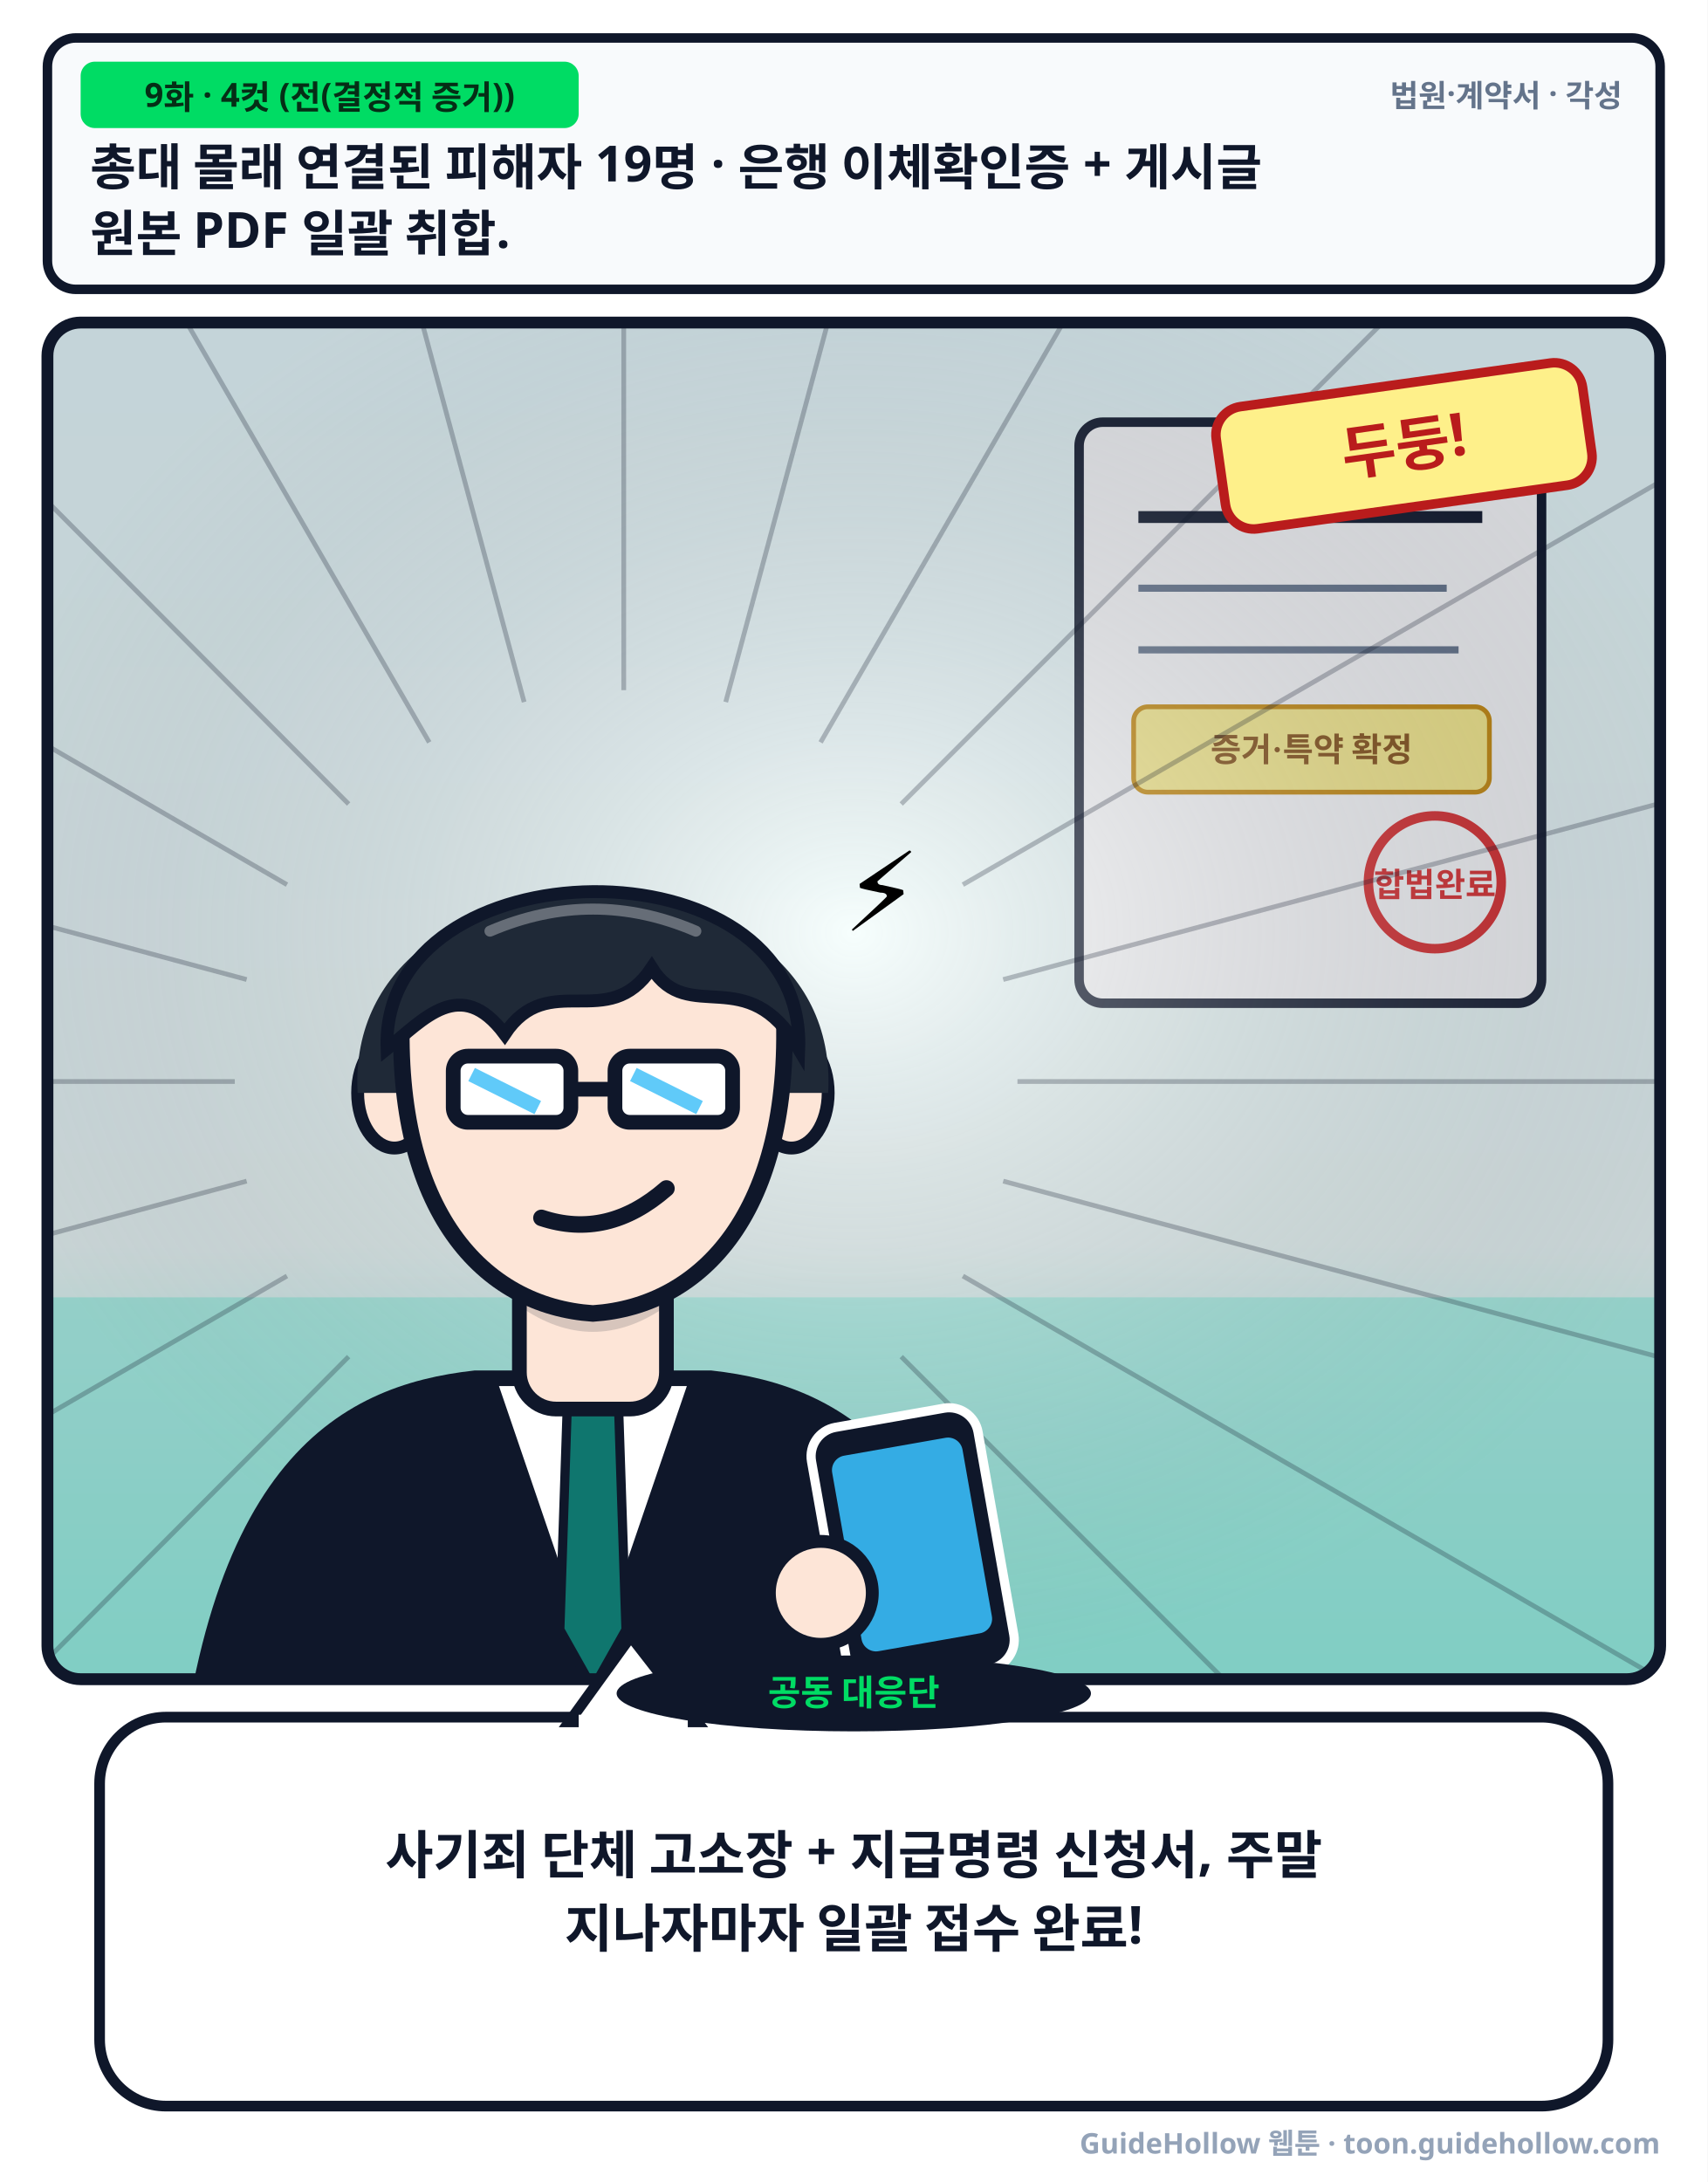
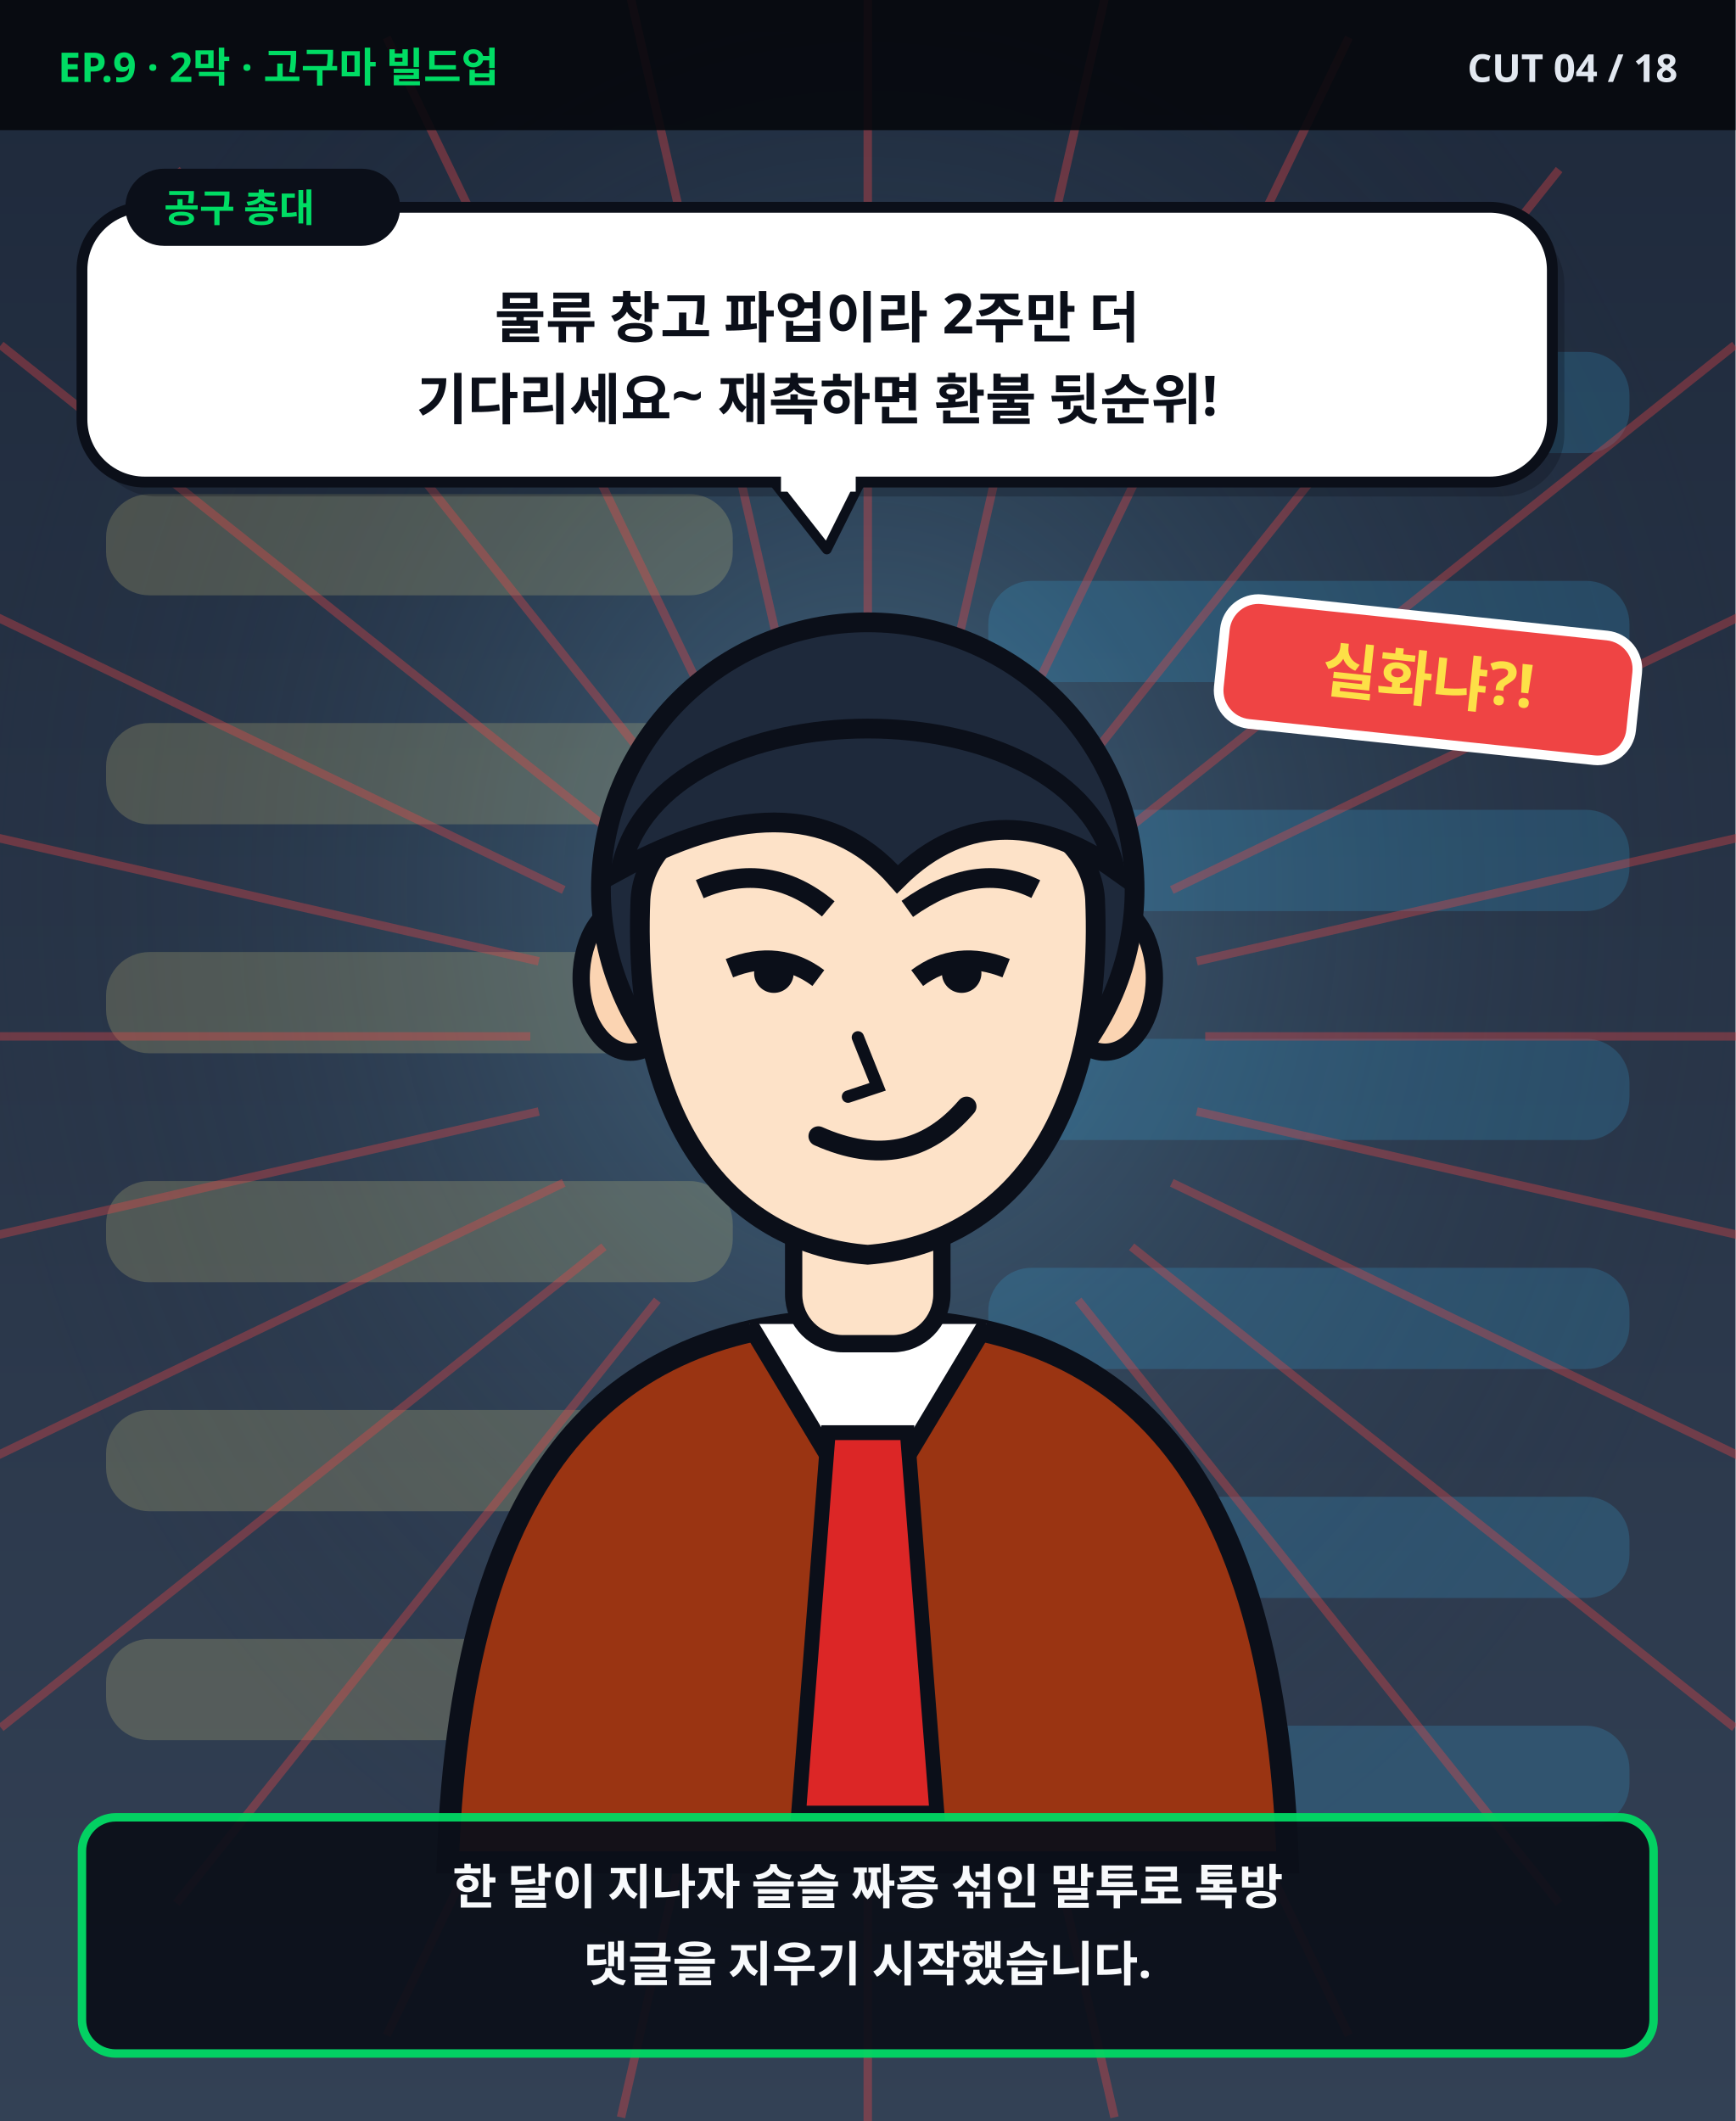
- <svg xmlns="http://www.w3.org/2000/svg" viewBox="0 0 720 920" width="720" height="920" role="img" aria-label="9화 · 4컷 (전(결정적 증거)) - 사기죄 단체 고소장 + 지급명령 신청서, 주말 지나자마자 일괄 접수 완료!">
-   <rect x="0" y="0" width="720" height="920" fill="#ffffff" />
-   <rect x="20" y="16" width="680" height="106" rx="12" fill="#f8fafc" stroke="#0f172a" stroke-width="4" />
-   <rect x="34" y="26" width="210" height="28" rx="6" fill="#00dc64" />
-   <text x="139" y="45" text-anchor="middle" font-size="14" font-weight="900" fill="#052e16" font-family="Noto Sans KR, sans-serif">9화 · 4컷 (전(결정적 증거))</text>
-   <text x="684" y="45" text-anchor="end" font-size="13" font-weight="800" fill="#64748b" font-family="Noto Sans KR, sans-serif">법원·계약서 · 각성</text>
-   <text x="38" y="78" font-size="21" font-weight="800" fill="#0f172a" font-family="Noto Sans KR, Apple SD Gothic Neo, sans-serif">총대 몰래 연결된 피해자 19명 · 은행 이체확인증 + 게시글</text>
-   <text x="38" y="106" font-size="21" font-weight="800" fill="#0f172a" font-family="Noto Sans KR, Apple SD Gothic Neo, sans-serif">원본 PDF 일괄 취합.</text>
+ <svg xmlns="http://www.w3.org/2000/svg" viewBox="0 0 720 880" width="720" height="880" role="img" aria-label="공구 대금 4천만 원 들고 잠수 탄 카페 총대, 피해자 19명이 조용히 묶어낸 '이 서류'에 이자까지 토해낸 사연 4컷">
+   <defs>
+     <linearGradient id="bg-messenger" x1="0" y1="0" x2="0" y2="1">
+       <stop offset="0%" stop-color="#1e293b" />
+       <stop offset="100%" stop-color="#334155" />
+     </linearGradient>
+     <radialGradient id="glow-messenger" cx="50%" cy="42%" r="52%">
+       <stop offset="0%" stop-color="#7dd3fc" stop-opacity="0.34" />
+       <stop offset="100%" stop-color="#1e293b" stop-opacity="0" />
+     </radialGradient>
+   </defs>
+   <rect width="720" height="880" fill="url(#bg-messenger)" />
+   <rect width="720" height="880" fill="url(#glow-messenger)" />
+   <rect x="44" y="110" width="260" height="42" rx="18" fill="#fef08a" opacity="0.18" />
+   <rect x="410" y="146" width="266" height="42" rx="18" fill="#38bdf8" opacity="0.18" />
+   <rect x="44" y="205" width="260" height="42" rx="18" fill="#fef08a" opacity="0.18" />
+   <rect x="410" y="241" width="266" height="42" rx="18" fill="#38bdf8" opacity="0.18" />
+   <rect x="44" y="300" width="260" height="42" rx="18" fill="#fef08a" opacity="0.18" />
+   <rect x="410" y="336" width="266" height="42" rx="18" fill="#38bdf8" opacity="0.18" />
+   <rect x="44" y="395" width="260" height="42" rx="18" fill="#fef08a" opacity="0.18" />
+   <rect x="410" y="431" width="266" height="42" rx="18" fill="#38bdf8" opacity="0.18" />
+   <rect x="44" y="490" width="260" height="42" rx="18" fill="#fef08a" opacity="0.18" />
+   <rect x="410" y="526" width="266" height="42" rx="18" fill="#38bdf8" opacity="0.18" />
+   <rect x="44" y="585" width="260" height="42" rx="18" fill="#fef08a" opacity="0.18" />
+   <rect x="410" y="621" width="266" height="42" rx="18" fill="#38bdf8" opacity="0.18" />
+   <rect x="44" y="680" width="260" height="42" rx="18" fill="#fef08a" opacity="0.18" />
+   <rect x="410" y="716" width="266" height="42" rx="18" fill="#38bdf8" opacity="0.18" />
+   <line x1="500" y1="430" x2="820" y2="430" stroke="#ef4444" stroke-width="3.5" opacity="0.35" transform="rotate(0.0 360 430)" />
+   <line x1="500" y1="430" x2="820" y2="430" stroke="#ef4444" stroke-width="3.5" opacity="0.35" transform="rotate(12.85714 360 430)" />
+   <line x1="500" y1="430" x2="820" y2="430" stroke="#ef4444" stroke-width="3.5" opacity="0.35" transform="rotate(25.71429 360 430)" />
+   <line x1="500" y1="430" x2="820" y2="430" stroke="#ef4444" stroke-width="3.5" opacity="0.35" transform="rotate(38.57143 360 430)" />
+   <line x1="500" y1="430" x2="820" y2="430" stroke="#ef4444" stroke-width="3.5" opacity="0.35" transform="rotate(51.42857 360 430)" />
+   <line x1="500" y1="430" x2="820" y2="430" stroke="#ef4444" stroke-width="3.5" opacity="0.35" transform="rotate(64.28571 360 430)" />
+   <line x1="500" y1="430" x2="820" y2="430" stroke="#ef4444" stroke-width="3.5" opacity="0.35" transform="rotate(77.14286 360 430)" />
+   <line x1="500" y1="430" x2="820" y2="430" stroke="#ef4444" stroke-width="3.5" opacity="0.35" transform="rotate(90.0 360 430)" />
+   <line x1="500" y1="430" x2="820" y2="430" stroke="#ef4444" stroke-width="3.5" opacity="0.35" transform="rotate(102.8571 360 430)" />
+   <line x1="500" y1="430" x2="820" y2="430" stroke="#ef4444" stroke-width="3.5" opacity="0.35" transform="rotate(115.7143 360 430)" />
+   <line x1="500" y1="430" x2="820" y2="430" stroke="#ef4444" stroke-width="3.5" opacity="0.35" transform="rotate(128.5714 360 430)" />
+   <line x1="500" y1="430" x2="820" y2="430" stroke="#ef4444" stroke-width="3.5" opacity="0.35" transform="rotate(141.4286 360 430)" />
+   <line x1="500" y1="430" x2="820" y2="430" stroke="#ef4444" stroke-width="3.5" opacity="0.35" transform="rotate(154.2857 360 430)" />
+   <line x1="500" y1="430" x2="820" y2="430" stroke="#ef4444" stroke-width="3.5" opacity="0.35" transform="rotate(167.1429 360 430)" />
+   <line x1="500" y1="430" x2="820" y2="430" stroke="#ef4444" stroke-width="3.5" opacity="0.35" transform="rotate(180.0 360 430)" />
+   <line x1="500" y1="430" x2="820" y2="430" stroke="#ef4444" stroke-width="3.5" opacity="0.35" transform="rotate(192.8571 360 430)" />
+   <line x1="500" y1="430" x2="820" y2="430" stroke="#ef4444" stroke-width="3.5" opacity="0.35" transform="rotate(205.7143 360 430)" />
+   <line x1="500" y1="430" x2="820" y2="430" stroke="#ef4444" stroke-width="3.5" opacity="0.35" transform="rotate(218.5714 360 430)" />
+   <line x1="500" y1="430" x2="820" y2="430" stroke="#ef4444" stroke-width="3.5" opacity="0.35" transform="rotate(231.4286 360 430)" />
+   <line x1="500" y1="430" x2="820" y2="430" stroke="#ef4444" stroke-width="3.5" opacity="0.35" transform="rotate(244.2857 360 430)" />
+   <line x1="500" y1="430" x2="820" y2="430" stroke="#ef4444" stroke-width="3.5" opacity="0.35" transform="rotate(257.1429 360 430)" />
+   <line x1="500" y1="430" x2="820" y2="430" stroke="#ef4444" stroke-width="3.5" opacity="0.35" transform="rotate(270.0 360 430)" />
+   <line x1="500" y1="430" x2="820" y2="430" stroke="#ef4444" stroke-width="3.5" opacity="0.35" transform="rotate(282.8571 360 430)" />
+   <line x1="500" y1="430" x2="820" y2="430" stroke="#ef4444" stroke-width="3.5" opacity="0.35" transform="rotate(295.7143 360 430)" />
+   <line x1="500" y1="430" x2="820" y2="430" stroke="#ef4444" stroke-width="3.5" opacity="0.35" transform="rotate(308.5714 360 430)" />
+   <line x1="500" y1="430" x2="820" y2="430" stroke="#ef4444" stroke-width="3.5" opacity="0.35" transform="rotate(321.4286 360 430)" />
+   <line x1="500" y1="430" x2="820" y2="430" stroke="#ef4444" stroke-width="3.5" opacity="0.35" transform="rotate(334.2857 360 430)" />
+   <line x1="500" y1="430" x2="820" y2="430" stroke="#ef4444" stroke-width="3.5" opacity="0.35" transform="rotate(347.1429 360 430)" />
+   <g transform="translate(360,455) scale(2.05)">
+     <path d="M-85 155 C-82 70 -48 45 0 45 C48 45 82 70 85 155 Z" fill="#9a3412" stroke="#0b0f19" stroke-width="4.5" />
+     <path d="M-24 46 L0 86 L24 46" fill="#ffffff" stroke="#0b0f19" stroke-width="3.5" />
+     <path d="M-8 68 L8 68 L14 145 L-14 145 Z" fill="#dc2626" stroke="#0b0f19" stroke-width="3" />
+     <rect x="-15" y="16" width="30" height="34" rx="10" fill="#fde2c8" stroke="#0b0f19" stroke-width="3.5" />
+     <ellipse cx="-48" cy="-24" rx="10" ry="15" fill="#fbd4b2" stroke="#0b0f19" stroke-width="3.5" />
+     <ellipse cx="48" cy="-24" rx="10" ry="15" fill="#fbd4b2" stroke="#0b0f19" stroke-width="3.5" />
+     <circle cx="0" cy="-42" r="54" fill="#1e293b" stroke="#0b0f19" stroke-width="4" />
+     <path d="M-46 -40 C-48 8 -26 30 0 32 C26 30 48 8 46 -40 C44 -72 -44 -72 -46 -40 Z" fill="#fde2c8" stroke="#0b0f19" stroke-width="4" />
+     <path d="M-50 -46 C-42 -84 42 -84 50 -46 C36 -56 20 -58 6 -44 C-8 -60 -28 -58 -50 -46 Z" fill="#1e293b" stroke="#0b0f19" stroke-width="4" />
+     <path d="M-34 -42 Q-20 -48 -8 -38 M8 -38 Q22 -48 34 -42" fill="none" stroke="#0b0f19" stroke-width="4" />
+     <path d="M-28 -26 Q-18 -30 -10 -24 M10 -24 Q18 -30 28 -26" fill="none" stroke="#0b0f19" stroke-width="4" />
+     <circle cx="-19" cy="-25" r="4" fill="#0b0f19" />
+     <circle cx="19" cy="-25" r="4" fill="#0b0f19" />
+     <path d="M-10 8 Q8 16 20 2" fill="none" stroke="#0b0f19" stroke-width="4" stroke-linecap="round" />
+     <path d="M-2 -12 L2 -2 L-4 0" fill="none" stroke="#0b0f19" stroke-width="2.5" stroke-linecap="round" />
+   </g>
+   <rect x="0" y="0" width="720" height="54" fill="#05070b" opacity="0.88" />
+   <text x="24" y="34" font-family="Pretendard, Apple SD Gothic Neo, sans-serif" font-size="17" font-weight="800" fill="#00dc64">EP.9 · 2막 · 고구마 빌드업</text>
+   <text x="696" y="34" text-anchor="end" font-family="Pretendard, Apple SD Gothic Neo, sans-serif" font-size="16" font-weight="800" fill="#e2e8f0">CUT 04 / 18</text>
  <g>
-     <clipPath id="stageClip">
-       <rect x="20" y="136" width="680" height="572" rx="14" />
-     </clipPath>
-     <g clip-path="url(#stageClip)">
-       <defs>
-         <linearGradient id="bgGrad" x1="0" y1="0" x2="0" y2="1">
-           <stop offset="0%" stop-color="#ecfeff" />
-           <stop offset="68%" stop-color="#f0fdfa" />
-           <stop offset="100%" stop-color="#99f6e4" />
-         </linearGradient>
-         <radialGradient id="spotGrad" cx="50%" cy="45%" r="55%">
-           <stop offset="0%" stop-color="#ffffff" stop-opacity="0.45" />
-           <stop offset="100%" stop-color="#0f172a" stop-opacity="0.18" />
-         </radialGradient>
-       </defs>
-       <rect x="20" y="136" width="680" height="572" fill="url(#bgGrad)" />
-       <rect x="20" y="547" width="680" height="160" fill="#99f6e4" opacity="0.68" />
-       <rect x="455" y="178" width="195" height="245" rx="10" fill="#ffffff" stroke="#0f172a" stroke-width="4" />
-       <line x1="480" y1="218" x2="625" y2="218" stroke="#0f172a" stroke-width="5" />
-       <line x1="480" y1="248" x2="610" y2="248" stroke="#64748b" stroke-width="3" />
-       <line x1="480" y1="274" x2="615" y2="274" stroke="#64748b" stroke-width="3" />
-       <rect x="478" y="298" width="150" height="36" rx="6" fill="#fef08a" stroke="#ca8a04" stroke-width="2" />
-       <text x="553" y="321" text-anchor="middle" font-size="14" font-weight="900" fill="#854d0e">증거·특약 확정</text>
-       <circle cx="605" cy="372" r="28" fill="none" stroke="#dc2626" stroke-width="4" />
-       <text x="605" y="378" text-anchor="middle" font-size="14" font-weight="900" fill="#dc2626">합법완료</text>
-       <rect x="20" y="136" width="680" height="572" fill="url(#spotGrad)" />
-       <line x1="429" y1="456" x2="784" y2="456" stroke="#0f172a" stroke-width="2" opacity="0.26" />
-       <line x1="423" y1="498" x2="766" y2="590" stroke="#0f172a" stroke-width="2" opacity="0.26" />
-       <line x1="406" y1="538" x2="714" y2="716" stroke="#0f172a" stroke-width="2" opacity="0.26" />
-       <line x1="380" y1="572" x2="631" y2="823" stroke="#0f172a" stroke-width="2" opacity="0.26" />
-       <line x1="346" y1="598" x2="524" y2="906" stroke="#0f172a" stroke-width="2" opacity="0.26" />
-       <line x1="306" y1="615" x2="398" y2="958" stroke="#0f172a" stroke-width="2" opacity="0.26" />
-       <line x1="264" y1="621" x2="264" y2="976" stroke="#0f172a" stroke-width="2" opacity="0.26" />
-       <line x1="221" y1="615" x2="129" y2="958" stroke="#0f172a" stroke-width="2" opacity="0.26" />
-       <line x1="181" y1="598" x2="4" y2="906" stroke="#0f172a" stroke-width="2" opacity="0.26" />
-       <line x1="147" y1="572" x2="-103" y2="823" stroke="#0f172a" stroke-width="2" opacity="0.26" />
-       <line x1="121" y1="538" x2="-186" y2="716" stroke="#0f172a" stroke-width="2" opacity="0.26" />
-       <line x1="104" y1="498" x2="-238" y2="590" stroke="#0f172a" stroke-width="2" opacity="0.26" />
-       <line x1="99" y1="456" x2="-256" y2="456" stroke="#0f172a" stroke-width="2" opacity="0.26" />
-       <line x1="104" y1="413" x2="-238" y2="321" stroke="#0f172a" stroke-width="2" opacity="0.26" />
-       <line x1="121" y1="373" x2="-186" y2="195" stroke="#0f172a" stroke-width="2" opacity="0.26" />
-       <line x1="147" y1="339" x2="-103" y2="88" stroke="#0f172a" stroke-width="2" opacity="0.26" />
-       <line x1="181" y1="313" x2="3" y2="5" stroke="#0f172a" stroke-width="2" opacity="0.26" />
-       <line x1="221" y1="296" x2="129" y2="-46" stroke="#0f172a" stroke-width="2" opacity="0.26" />
-       <line x1="263" y1="291" x2="263" y2="-64" stroke="#0f172a" stroke-width="2" opacity="0.26" />
-       <line x1="306" y1="296" x2="398" y2="-46" stroke="#0f172a" stroke-width="2" opacity="0.26" />
-       <line x1="346" y1="313" x2="524" y2="5" stroke="#0f172a" stroke-width="2" opacity="0.26" />
-       <line x1="380" y1="339" x2="631" y2="88" stroke="#0f172a" stroke-width="2" opacity="0.26" />
-       <line x1="406" y1="373" x2="714" y2="195" stroke="#0f172a" stroke-width="2" opacity="0.26" />
-       <line x1="423" y1="413" x2="766" y2="321" stroke="#0f172a" stroke-width="2" opacity="0.26" />
-       <g transform="translate(250,498) scale(1.55)">
-         <path d="M -112 185 C -106 78, -68 58, -32 54 L 32 54 C 68 58, 106 78, 112 185 Z" fill="#0f172a" stroke="#0f172a" stroke-width="5" />
-         <polygon points="-28,54 28,54 0,136" fill="#ffffff" stroke="#0f172a" stroke-width="3.5" />
-         <polygon points="-7,62 7,62 9,122 0,138 -9,122" fill="#0f766e" stroke="#0f172a" stroke-width="2.5" />
-         <rect x="-20" y="18" width="40" height="44" rx="10" fill="#fde5d7" stroke="#0f172a" stroke-width="4" />
-         <path d="M -20 34 Q 0 48 20 34 L 20 22 L -20 22 Z" fill="#0f172a" opacity="0.16" />
-         <ellipse cx="-54" cy="-24" rx="10" ry="15" fill="#fde5d7" stroke="#0f172a" stroke-width="3.5" />
-         <ellipse cx="54" cy="-24" rx="10" ry="15" fill="#fde5d7" stroke="#0f172a" stroke-width="3.5" />
-         <path d="M -64 -24 C -68 -96, 68 -96, 64 -24 Z" fill="#1f2937" />
-         <path d="M -52 -46 C -54 8, -30 34, 0 36 C 30 34, 54 8, 52 -46 C 52 -84, -52 -84, -52 -46 Z" fill="#fde5d7" stroke="#0f172a" stroke-width="4.5" />
-         <path d="M -56 -36 C -58 -92, 58 -94, 56 -36 C 42 -60, 26 -42, 16 -58 C 4 -40, -12 -58, -24 -40 C -36 -56, -46 -44, -56 -36 Z" fill="#1f2937" stroke="#0f172a" stroke-width="3.5" />
-         <path d="M -28 -68 Q 0 -80 28 -68" fill="none" stroke="#ffffff" stroke-width="3" opacity="0.32" stroke-linecap="round" />
-         <rect x="-38" y="-34" width="32" height="18" rx="4" fill="#ffffff" stroke="#0f172a" stroke-width="4" />
-         <rect x="6" y="-34" width="32" height="18" rx="4" fill="#ffffff" stroke="#0f172a" stroke-width="4" />
-         <line x1="-6" y1="-25" x2="6" y2="-25" stroke="#0f172a" stroke-width="4" />
-         <line x1="-33" y1="-29" x2="-15" y2="-20" stroke="#38bdf8" stroke-width="4" opacity="0.8" />
-         <line x1="11" y1="-29" x2="29" y2="-20" stroke="#38bdf8" stroke-width="4" opacity="0.8" />
-         <path d="M -14 10 Q 4 16 20 2" fill="none" stroke="#0f172a" stroke-width="4.5" stroke-linecap="round" />
-         <text x="68" y="-68" font-size="30">⚡</text>
-         <rect x="64" y="64" width="46" height="72" rx="8" fill="#0f172a" stroke="#ffffff" stroke-width="2.5" transform="rotate(-10 86 100)" />
-         <rect x="69" y="72" width="36" height="54" rx="4" fill="#38bdf8" opacity="0.9" transform="rotate(-10 86 100)" />
-         <circle cx="62" cy="112" r="14" fill="#fde5d7" stroke="#0f172a" stroke-width="3.5" />
-       </g>
-     </g>
-     <rect x="20" y="136" width="680" height="572" rx="14" fill="none" stroke="#0f172a" stroke-width="5" />
+     <rect x="39" y="92" width="610" height="114" rx="26" fill="#0b0f19" opacity="0.28" />
+     <rect x="34" y="86" width="610" height="114" rx="26" fill="#ffffff" stroke="#0b0f19" stroke-width="4.5" />
+     <polygon points="321,200 343,228 357,200" fill="#ffffff" stroke="#0b0f19" stroke-width="4" stroke-linejoin="round" />
+     <rect x="324" y="195" width="31" height="9" fill="#ffffff" />
+     <rect x="52" y="70" width="114" height="32" rx="16" fill="#0b0f19" />
+     <text x="68" y="92" font-family="Pretendard, Apple SD Gothic Neo, sans-serif" font-size="16" font-weight="800" fill="#00dc64">공구 총대</text>
+     <text x="339" y="140" text-anchor="middle" font-family="Pretendard, Apple SD Gothic Neo, sans-serif" font-size="23" font-weight="800" fill="#0b0f19">물류 창고 파업이라 2주만 더</text>
+     <text x="339" y="174" text-anchor="middle" font-family="Pretendard, Apple SD Gothic Neo, sans-serif" font-size="23" font-weight="800" fill="#0b0f19">기다리세요~ 재촉하면 환불 뒷순위!</text>
  </g>
-   <g transform="translate(592, 188) rotate(-8)">
-     <rect x="-78" y="-26" width="156" height="52" rx="12" fill="#fef08a" stroke="#b91c1c" stroke-width="4" />
-     <text x="0" y="9" text-anchor="middle" font-size="25" font-weight="900" fill="#b91c1c" font-family="Noto Sans KR, sans-serif">두둥!</text>
+   <g transform="translate(592, 286) rotate(6)">
+     <rect x="-86" y="-30" width="172" height="52" rx="14" fill="#ef4444" stroke="#ffffff" stroke-width="4" />
+     <text x="0" y="5" text-anchor="middle" font-family="Pretendard, Apple SD Gothic Neo, sans-serif" font-size="25" font-weight="900" fill="#fde047">실화냐?!</text>
  </g>
-   <rect x="42" y="724" width="636" height="164" rx="28" fill="#ffffff" stroke="#0f172a" stroke-width="4.5" />
-   <polygon points="240,726 266,690 294,726" fill="#ffffff" stroke="#0f172a" stroke-width="4.5" />
-   <line x1="244" y1="726" x2="290" y2="726" stroke="#ffffff" stroke-width="6" />
-   <rect x="260" y="698" width="200" height="32" rx="999" fill="#0f172a" />
-   <text x="360" y="719" text-anchor="middle" font-size="15" font-weight="900" fill="#00dc64" font-family="Noto Sans KR, sans-serif">공동 대응단</text>
-   <text x="360" y="790" text-anchor="middle" font-size="22" font-weight="800" fill="#0f172a" font-family="Noto Sans KR, Apple SD Gothic Neo, sans-serif">사기죄 단체 고소장 + 지급명령 신청서, 주말</text>
-   <text x="360" y="821" text-anchor="middle" font-size="22" font-weight="800" fill="#0f172a" font-family="Noto Sans KR, Apple SD Gothic Neo, sans-serif">지나자마자 일괄 접수 완료!</text>
-   <text x="700" y="908" text-anchor="end" font-size="12" font-weight="700" fill="#94a3b8" font-family="Noto Sans KR, sans-serif">GuideHollow 웹툰 · toon.guidehollow.com</text>
+   <rect x="34" y="754" width="652" height="98" rx="14" fill="#0b0f19" opacity="0.93" stroke="#00dc64" stroke-width="3.5" />
+   <text x="360" y="790" text-anchor="middle" font-family="Pretendard, Apple SD Gothic Neo, sans-serif" font-size="20" font-weight="700" fill="#f8fafc">한 달이 지나자 슬슬 짜증 섞인 말투로 톡방</text>
+   <text x="360" y="822" text-anchor="middle" font-family="Pretendard, Apple SD Gothic Neo, sans-serif" font-size="20" font-weight="700" fill="#f8fafc">댓글을 지우기 시작했습니다.</text>
</svg>
